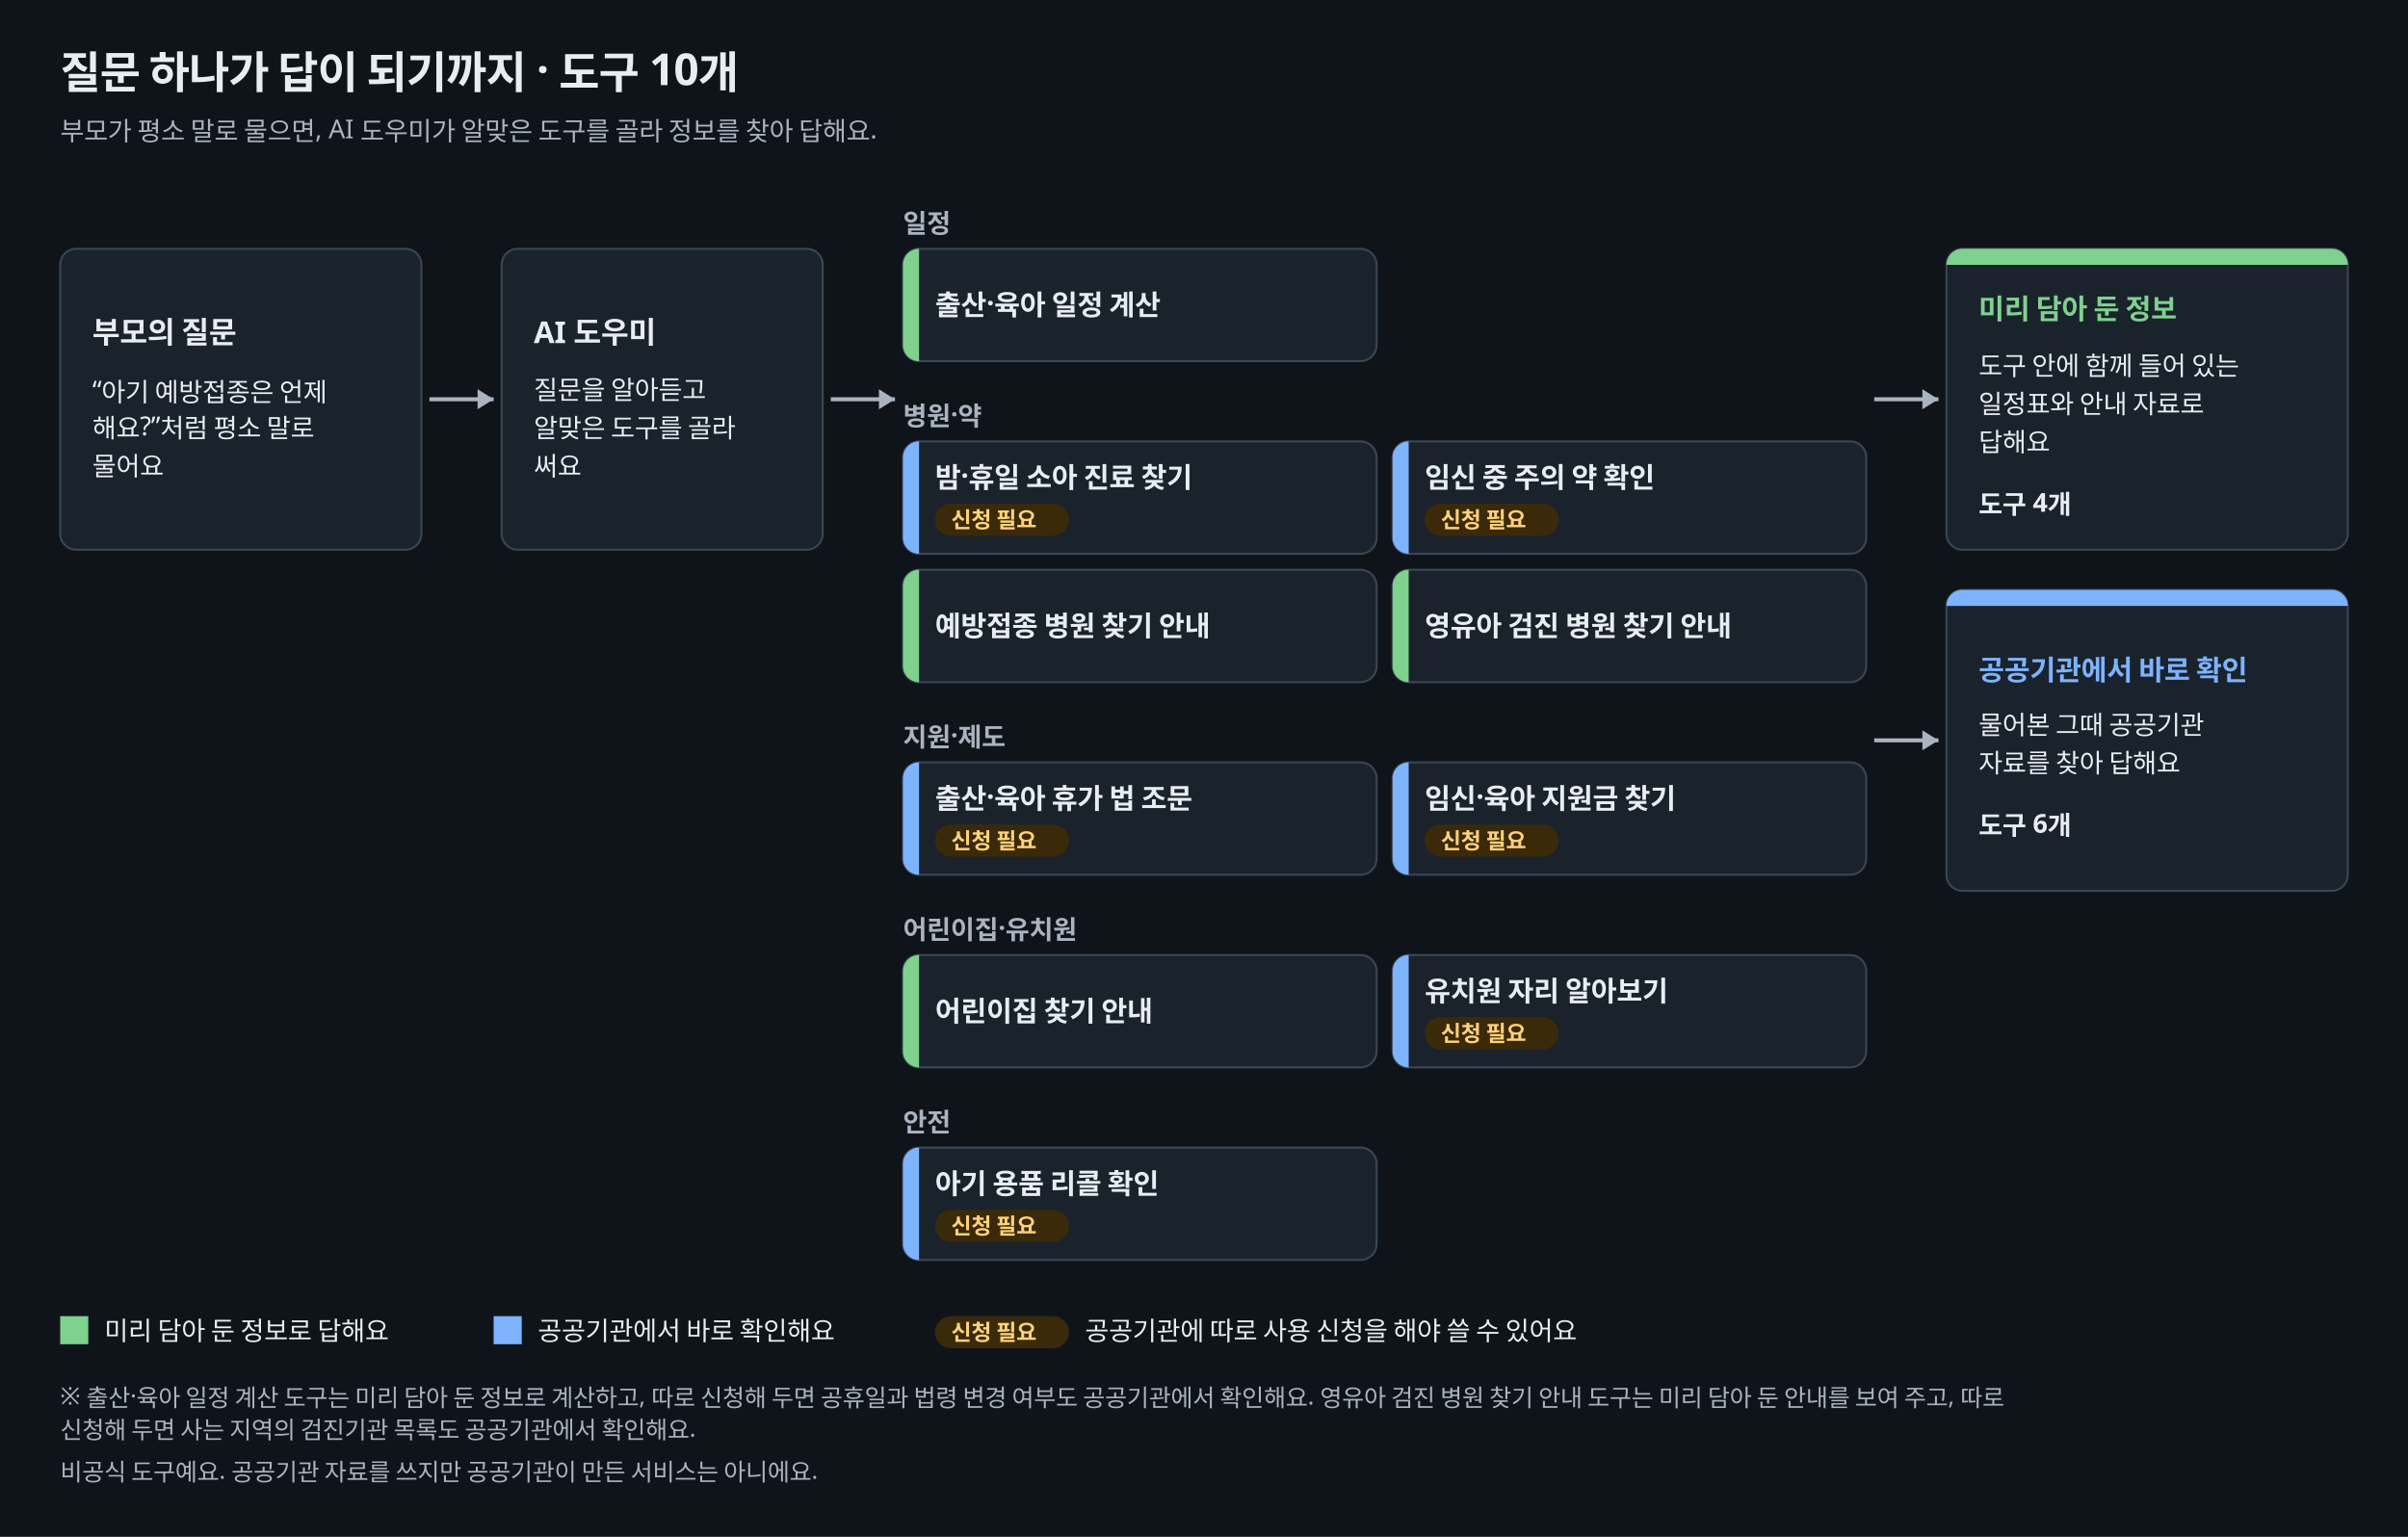
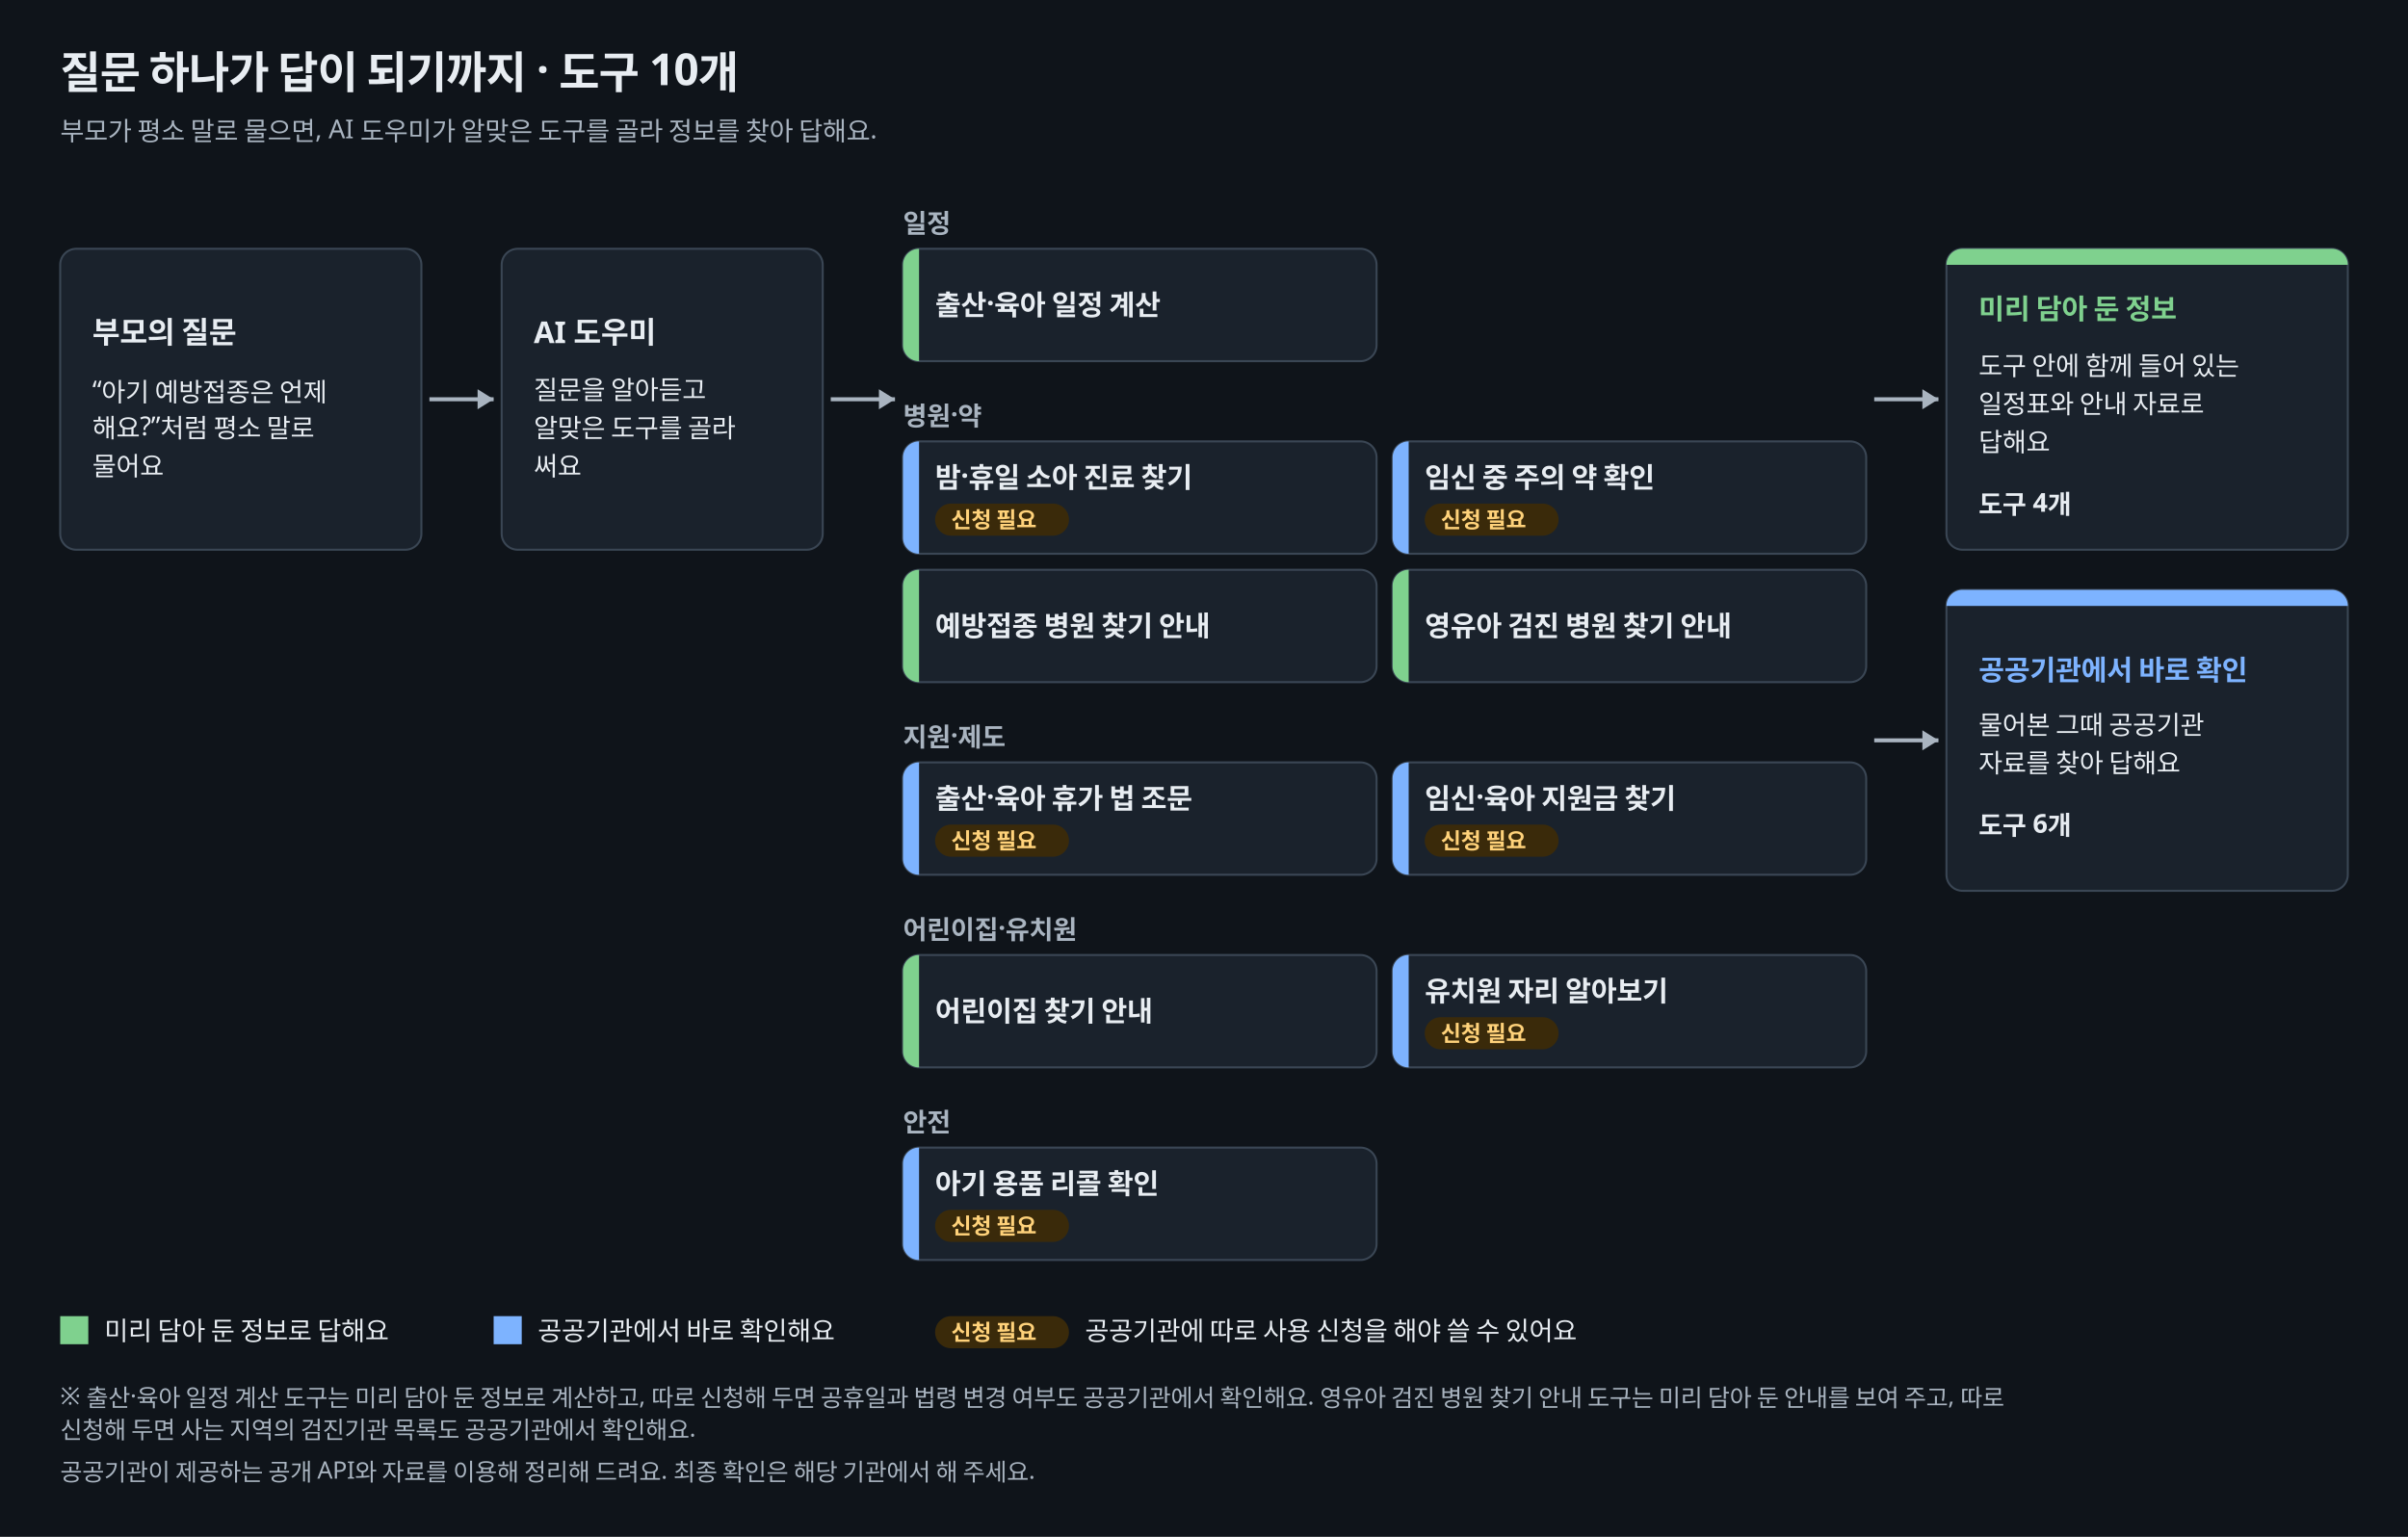
<svg xmlns="http://www.w3.org/2000/svg" width="1200" height="766" viewBox="0 0 1200 766" role="img" aria-labelledby="title desc" font-family="Pretendard, 'Apple SD Gothic Neo', 'Noto Sans KR', 'Malgun Gothic', sans-serif">
  <rect x="0" y="0" width="1200" height="766" fill="#0F141A" />
  <text x="30" y="44" font-size="22" fill="#E8EDF2" data-max-w="1140" letter-spacing="-0.4" font-weight="700">
    <tspan x="30" y="44">질문 하나가 답이 되기까지 · 도구 10개</tspan>
  </text>
  <text x="30" y="70" font-size="13" fill="#A9B4C0" data-max-w="1140" letter-spacing="-0.1">
    <tspan x="30" y="70">부모가 평소 말로 물으면, AI 도우미가 알맞은 도구를 골라 정보를 찾아 답해요.</tspan>
  </text>
  <rect x="30" y="124" width="180" height="150" rx="8" fill="#1A222C" stroke="#3A4654" />
  <text x="46" y="171" font-size="15" fill="#E8EDF2" data-max-w="148" letter-spacing="-0.1" font-weight="700">
    <tspan x="46" y="171">부모의 질문</tspan>
  </text>
  <text x="46" y="199" font-size="13" fill="#E8EDF2" data-max-w="148" letter-spacing="-0.1">
    <tspan x="46" y="199">“아기 예방접종은 언제</tspan>
    <tspan x="46" y="218">해요?”처럼 평소 말로</tspan>
    <tspan x="46" y="237">물어요</tspan>
  </text>
  <line x1="214" y1="199" x2="246" y2="199" stroke="#A9B4C0" stroke-width="2" />
  <polygon points="246,199 238,194 238,204" fill="#A9B4C0" />
  <rect x="250" y="124" width="160" height="150" rx="8" fill="#1A222C" stroke="#3A4654" />
  <text x="266" y="171" font-size="15" fill="#E8EDF2" data-max-w="128" letter-spacing="-0.1" font-weight="700">
    <tspan x="266" y="171">AI 도우미</tspan>
  </text>
  <text x="266" y="199" font-size="13" fill="#E8EDF2" data-max-w="128" letter-spacing="-0.1">
    <tspan x="266" y="199">질문을 알아듣고</tspan>
    <tspan x="266" y="218">알맞은 도구를 골라</tspan>
    <tspan x="266" y="237">써요</tspan>
  </text>
  <line x1="414" y1="199" x2="446" y2="199" stroke="#A9B4C0" stroke-width="2" />
  <polygon points="446,199 438,194 438,204" fill="#A9B4C0" />
  <text x="450" y="116" font-size="13" fill="#A9B4C0" data-max-w="480" letter-spacing="-0.1" font-weight="700">
    <tspan x="450" y="116">일정</tspan>
  </text>
  <g data-tool="get_timeline" data-source="builtin">
    <rect x="450" y="124" width="236" height="56" rx="8" fill="#1A222C" stroke="#3A4654" />
    <path d="M458 124 A8 8 0 0 0 450 132 V172 A8 8 0 0 0 458 180 Z" fill="#7FD18E" />
    <text x="466" y="157" font-size="14" fill="#E8EDF2" data-max-w="212" letter-spacing="-0.1" font-weight="700">
      <tspan x="466" y="157">출산·육아 일정 계산</tspan>
    </text>
  </g>
  <text x="450" y="212" font-size="13" fill="#A9B4C0" data-max-w="480" letter-spacing="-0.1" font-weight="700">
    <tspan x="450" y="212">병원·약</tspan>
  </text>
  <g data-tool="find_night_pediatric" data-source="live-key" data-key="required">
    <rect x="450" y="220" width="236" height="56" rx="8" fill="#1A222C" stroke="#3A4654" />
    <path d="M458 220 A8 8 0 0 0 450 228 V268 A8 8 0 0 0 458 276 Z" fill="#7DB3FF" />
    <text x="466" y="243" font-size="14" fill="#E8EDF2" data-max-w="212" letter-spacing="-0.1" font-weight="700">
      <tspan x="466" y="243">밤·휴일 소아 진료 찾기</tspan>
    </text>
    <rect x="466" y="251" width="66.7" height="16" rx="8" fill="#3A2A0A" />
    <text x="474" y="263" font-size="11" fill="#FFD27A" data-max-w="50.7" letter-spacing="-0.1" font-weight="700">
      <tspan x="474" y="263">신청 필요</tspan>
    </text>
  </g>
  <g data-tool="check_pregnancy_drug" data-source="live-key" data-key="required">
    <rect x="694" y="220" width="236" height="56" rx="8" fill="#1A222C" stroke="#3A4654" />
    <path d="M702 220 A8 8 0 0 0 694 228 V268 A8 8 0 0 0 702 276 Z" fill="#7DB3FF" />
    <text x="710" y="243" font-size="14" fill="#E8EDF2" data-max-w="212" letter-spacing="-0.1" font-weight="700">
      <tspan x="710" y="243">임신 중 주의 약 확인</tspan>
    </text>
    <rect x="710" y="251" width="66.7" height="16" rx="8" fill="#3A2A0A" />
    <text x="718" y="263" font-size="11" fill="#FFD27A" data-max-w="50.7" letter-spacing="-0.1" font-weight="700">
      <tspan x="718" y="263">신청 필요</tspan>
    </text>
  </g>
  <g data-tool="find_vaccination_clinic" data-source="builtin">
    <rect x="450" y="284" width="236" height="56" rx="8" fill="#1A222C" stroke="#3A4654" />
    <path d="M458 284 A8 8 0 0 0 450 292 V332 A8 8 0 0 0 458 340 Z" fill="#7FD18E" />
    <text x="466" y="317" font-size="14" fill="#E8EDF2" data-max-w="212" letter-spacing="-0.1" font-weight="700">
      <tspan x="466" y="317">예방접종 병원 찾기 안내</tspan>
    </text>
  </g>
  <g data-tool="find_checkup_clinic" data-source="builtin">
    <rect x="694" y="284" width="236" height="56" rx="8" fill="#1A222C" stroke="#3A4654" />
    <path d="M702 284 A8 8 0 0 0 694 292 V332 A8 8 0 0 0 702 340 Z" fill="#7FD18E" />
    <text x="710" y="317" font-size="14" fill="#E8EDF2" data-max-w="212" letter-spacing="-0.1" font-weight="700">
      <tspan x="710" y="317">영유아 검진 병원 찾기 안내</tspan>
    </text>
  </g>
  <text x="450" y="372" font-size="13" fill="#A9B4C0" data-max-w="480" letter-spacing="-0.1" font-weight="700">
    <tspan x="450" y="372">지원·제도</tspan>
  </text>
  <g data-tool="get_leave_article" data-source="live-key" data-key="required">
    <rect x="450" y="380" width="236" height="56" rx="8" fill="#1A222C" stroke="#3A4654" />
    <path d="M458 380 A8 8 0 0 0 450 388 V428 A8 8 0 0 0 458 436 Z" fill="#7DB3FF" />
    <text x="466" y="403" font-size="14" fill="#E8EDF2" data-max-w="212" letter-spacing="-0.1" font-weight="700">
      <tspan x="466" y="403">출산·육아 휴가 법 조문</tspan>
    </text>
    <rect x="466" y="411" width="66.7" height="16" rx="8" fill="#3A2A0A" />
    <text x="474" y="423" font-size="11" fill="#FFD27A" data-max-w="50.7" letter-spacing="-0.1" font-weight="700">
      <tspan x="474" y="423">신청 필요</tspan>
    </text>
  </g>
  <g data-tool="find_benefits" data-source="live-key" data-key="required">
    <rect x="694" y="380" width="236" height="56" rx="8" fill="#1A222C" stroke="#3A4654" />
    <path d="M702 380 A8 8 0 0 0 694 388 V428 A8 8 0 0 0 702 436 Z" fill="#7DB3FF" />
    <text x="710" y="403" font-size="14" fill="#E8EDF2" data-max-w="212" letter-spacing="-0.1" font-weight="700">
      <tspan x="710" y="403">임신·육아 지원금 찾기</tspan>
    </text>
    <rect x="710" y="411" width="66.7" height="16" rx="8" fill="#3A2A0A" />
    <text x="718" y="423" font-size="11" fill="#FFD27A" data-max-w="50.7" letter-spacing="-0.1" font-weight="700">
      <tspan x="718" y="423">신청 필요</tspan>
    </text>
  </g>
  <text x="450" y="468" font-size="13" fill="#A9B4C0" data-max-w="480" letter-spacing="-0.1" font-weight="700">
    <tspan x="450" y="468">어린이집·유치원</tspan>
  </text>
  <g data-tool="find_daycare" data-source="builtin">
    <rect x="450" y="476" width="236" height="56" rx="8" fill="#1A222C" stroke="#3A4654" />
    <path d="M458 476 A8 8 0 0 0 450 484 V524 A8 8 0 0 0 458 532 Z" fill="#7FD18E" />
    <text x="466" y="509" font-size="14" fill="#E8EDF2" data-max-w="212" letter-spacing="-0.1" font-weight="700">
      <tspan x="466" y="509">어린이집 찾기 안내</tspan>
    </text>
  </g>
  <g data-tool="find_kindergarten" data-source="live-key" data-key="required">
    <rect x="694" y="476" width="236" height="56" rx="8" fill="#1A222C" stroke="#3A4654" />
    <path d="M702 476 A8 8 0 0 0 694 484 V524 A8 8 0 0 0 702 532 Z" fill="#7DB3FF" />
    <text x="710" y="499" font-size="14" fill="#E8EDF2" data-max-w="212" letter-spacing="-0.1" font-weight="700">
      <tspan x="710" y="499">유치원 자리 알아보기</tspan>
    </text>
    <rect x="710" y="507" width="66.7" height="16" rx="8" fill="#3A2A0A" />
    <text x="718" y="519" font-size="11" fill="#FFD27A" data-max-w="50.7" letter-spacing="-0.1" font-weight="700">
      <tspan x="718" y="519">신청 필요</tspan>
    </text>
  </g>
  <text x="450" y="564" font-size="13" fill="#A9B4C0" data-max-w="480" letter-spacing="-0.1" font-weight="700">
    <tspan x="450" y="564">안전</tspan>
  </text>
  <g data-tool="check_recall" data-source="live-key" data-key="required">
    <rect x="450" y="572" width="236" height="56" rx="8" fill="#1A222C" stroke="#3A4654" />
    <path d="M458 572 A8 8 0 0 0 450 580 V620 A8 8 0 0 0 458 628 Z" fill="#7DB3FF" />
    <text x="466" y="595" font-size="14" fill="#E8EDF2" data-max-w="212" letter-spacing="-0.1" font-weight="700">
      <tspan x="466" y="595">아기 용품 리콜 확인</tspan>
    </text>
    <rect x="466" y="603" width="66.7" height="16" rx="8" fill="#3A2A0A" />
    <text x="474" y="615" font-size="11" fill="#FFD27A" data-max-w="50.7" letter-spacing="-0.1" font-weight="700">
      <tspan x="474" y="615">신청 필요</tspan>
    </text>
  </g>
  <rect x="970" y="124" width="200" height="150" rx="8" fill="#1A222C" stroke="#3A4654" />
  <path d="M970 132 A8 8 0 0 1 978 124 H1162 A8 8 0 0 1 1170 132 Z" fill="#7FD18E" />
  <text x="986" y="159" font-size="14" fill="#7FD18E" data-max-w="168" letter-spacing="-0.1" font-weight="700">
    <tspan x="986" y="159">미리 담아 둔 정보</tspan>
  </text>
  <text x="986" y="187" font-size="13" fill="#E8EDF2" data-max-w="168" letter-spacing="-0.1">
    <tspan x="986" y="187">도구 안에 함께 들어 있는</tspan>
    <tspan x="986" y="206">일정표와 안내 자료로</tspan>
    <tspan x="986" y="225">답해요</tspan>
  </text>
  <text x="986" y="256" font-size="13" fill="#E8EDF2" data-max-w="168" letter-spacing="-0.1" font-weight="700">
    <tspan x="986" y="256">도구 4개</tspan>
  </text>
  <line x1="934" y1="199" x2="966" y2="199" stroke="#A9B4C0" stroke-width="2" />
  <polygon points="966,199 958,194 958,204" fill="#A9B4C0" />
  <rect x="970" y="294" width="200" height="150" rx="8" fill="#1A222C" stroke="#3A4654" />
  <path d="M970 302 A8 8 0 0 1 978 294 H1162 A8 8 0 0 1 1170 302 Z" fill="#7DB3FF" />
  <text x="986" y="339" font-size="14" fill="#7DB3FF" data-max-w="168" letter-spacing="-0.1" font-weight="700">
    <tspan x="986" y="339">공공기관에서 바로 확인</tspan>
  </text>
  <text x="986" y="366" font-size="13" fill="#E8EDF2" data-max-w="168" letter-spacing="-0.1">
    <tspan x="986" y="366">물어본 그때 공공기관</tspan>
    <tspan x="986" y="385">자료를 찾아 답해요</tspan>
  </text>
  <text x="986" y="416" font-size="13" fill="#E8EDF2" data-max-w="168" letter-spacing="-0.1" font-weight="700">
    <tspan x="986" y="416">도구 6개</tspan>
  </text>
  <line x1="934" y1="369" x2="966" y2="369" stroke="#A9B4C0" stroke-width="2" />
  <polygon points="966,369 958,364 958,374" fill="#A9B4C0" />
  <rect x="30" y="656" width="14" height="14" fill="#7FD18E" />
  <text x="52" y="668" font-size="13" fill="#E8EDF2" data-max-w="162" letter-spacing="-0.1">
    <tspan x="52" y="668">미리 담아 둔 정보로 답해요</tspan>
  </text>
  <rect x="246" y="656" width="14" height="14" fill="#7DB3FF" />
  <text x="268" y="668" font-size="13" fill="#E8EDF2" data-max-w="166" letter-spacing="-0.1">
    <tspan x="268" y="668">공공기관에서 바로 확인해요</tspan>
  </text>
  <rect x="466" y="656" width="66.7" height="16" rx="8" fill="#3A2A0A" />
  <text x="474" y="668" font-size="11" fill="#FFD27A" data-max-w="50.7" letter-spacing="-0.1" font-weight="700">
    <tspan x="474" y="668">신청 필요</tspan>
  </text>
  <text x="540.7" y="668" font-size="13" fill="#E8EDF2" data-max-w="629.3" letter-spacing="-0.1">
    <tspan x="540.7" y="668">공공기관에 따로 사용 신청을 해야 쓸 수 있어요</tspan>
  </text>
  <text x="30" y="700" font-size="12" fill="#A9B4C0" data-max-w="1140" letter-spacing="-0.1">
    <tspan x="30" y="700">※ 출산·육아 일정 계산 도구는 미리 담아 둔 정보로 계산하고, 따로 신청해 두면 공휴일과 법령 변경 여부도 공공기관에서 확인해요. 영유아 검진 병원 찾기 안내 도구는 미리 담아 둔 안내를 보여 주고, 따로</tspan>
    <tspan x="30" y="717">신청해 두면 사는 지역의 검진기관 목록도 공공기관에서 확인해요.</tspan>
  </text>
  <text x="30" y="738" font-size="12" fill="#A9B4C0" data-max-w="1140" letter-spacing="-0.1">
-     <tspan x="30" y="738">비공식 도구예요. 공공기관 자료를 쓰지만 공공기관이 만든 서비스는 아니에요.</tspan>
+     <tspan x="30" y="738">공공기관이 제공하는 공개 API와 자료를 이용해 정리해 드려요. 최종 확인은 해당 기관에서 해 주세요.</tspan>
  </text>
</svg>
